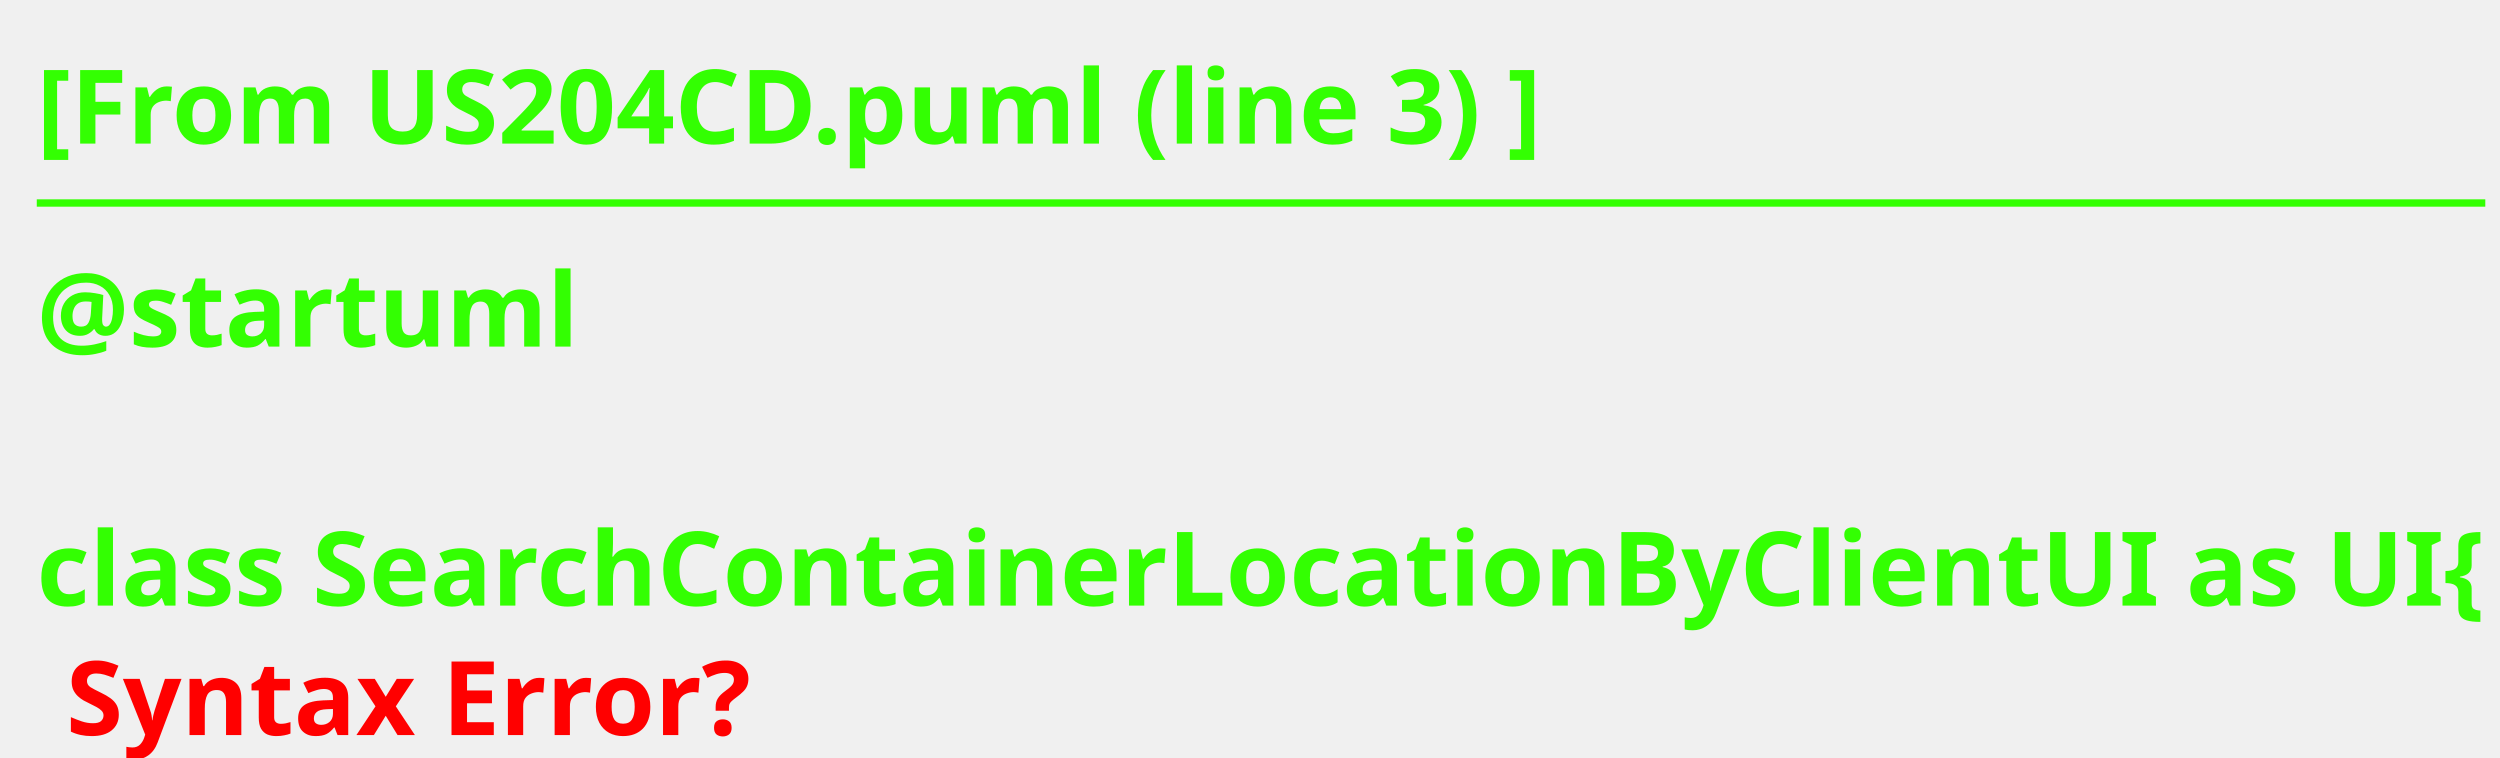
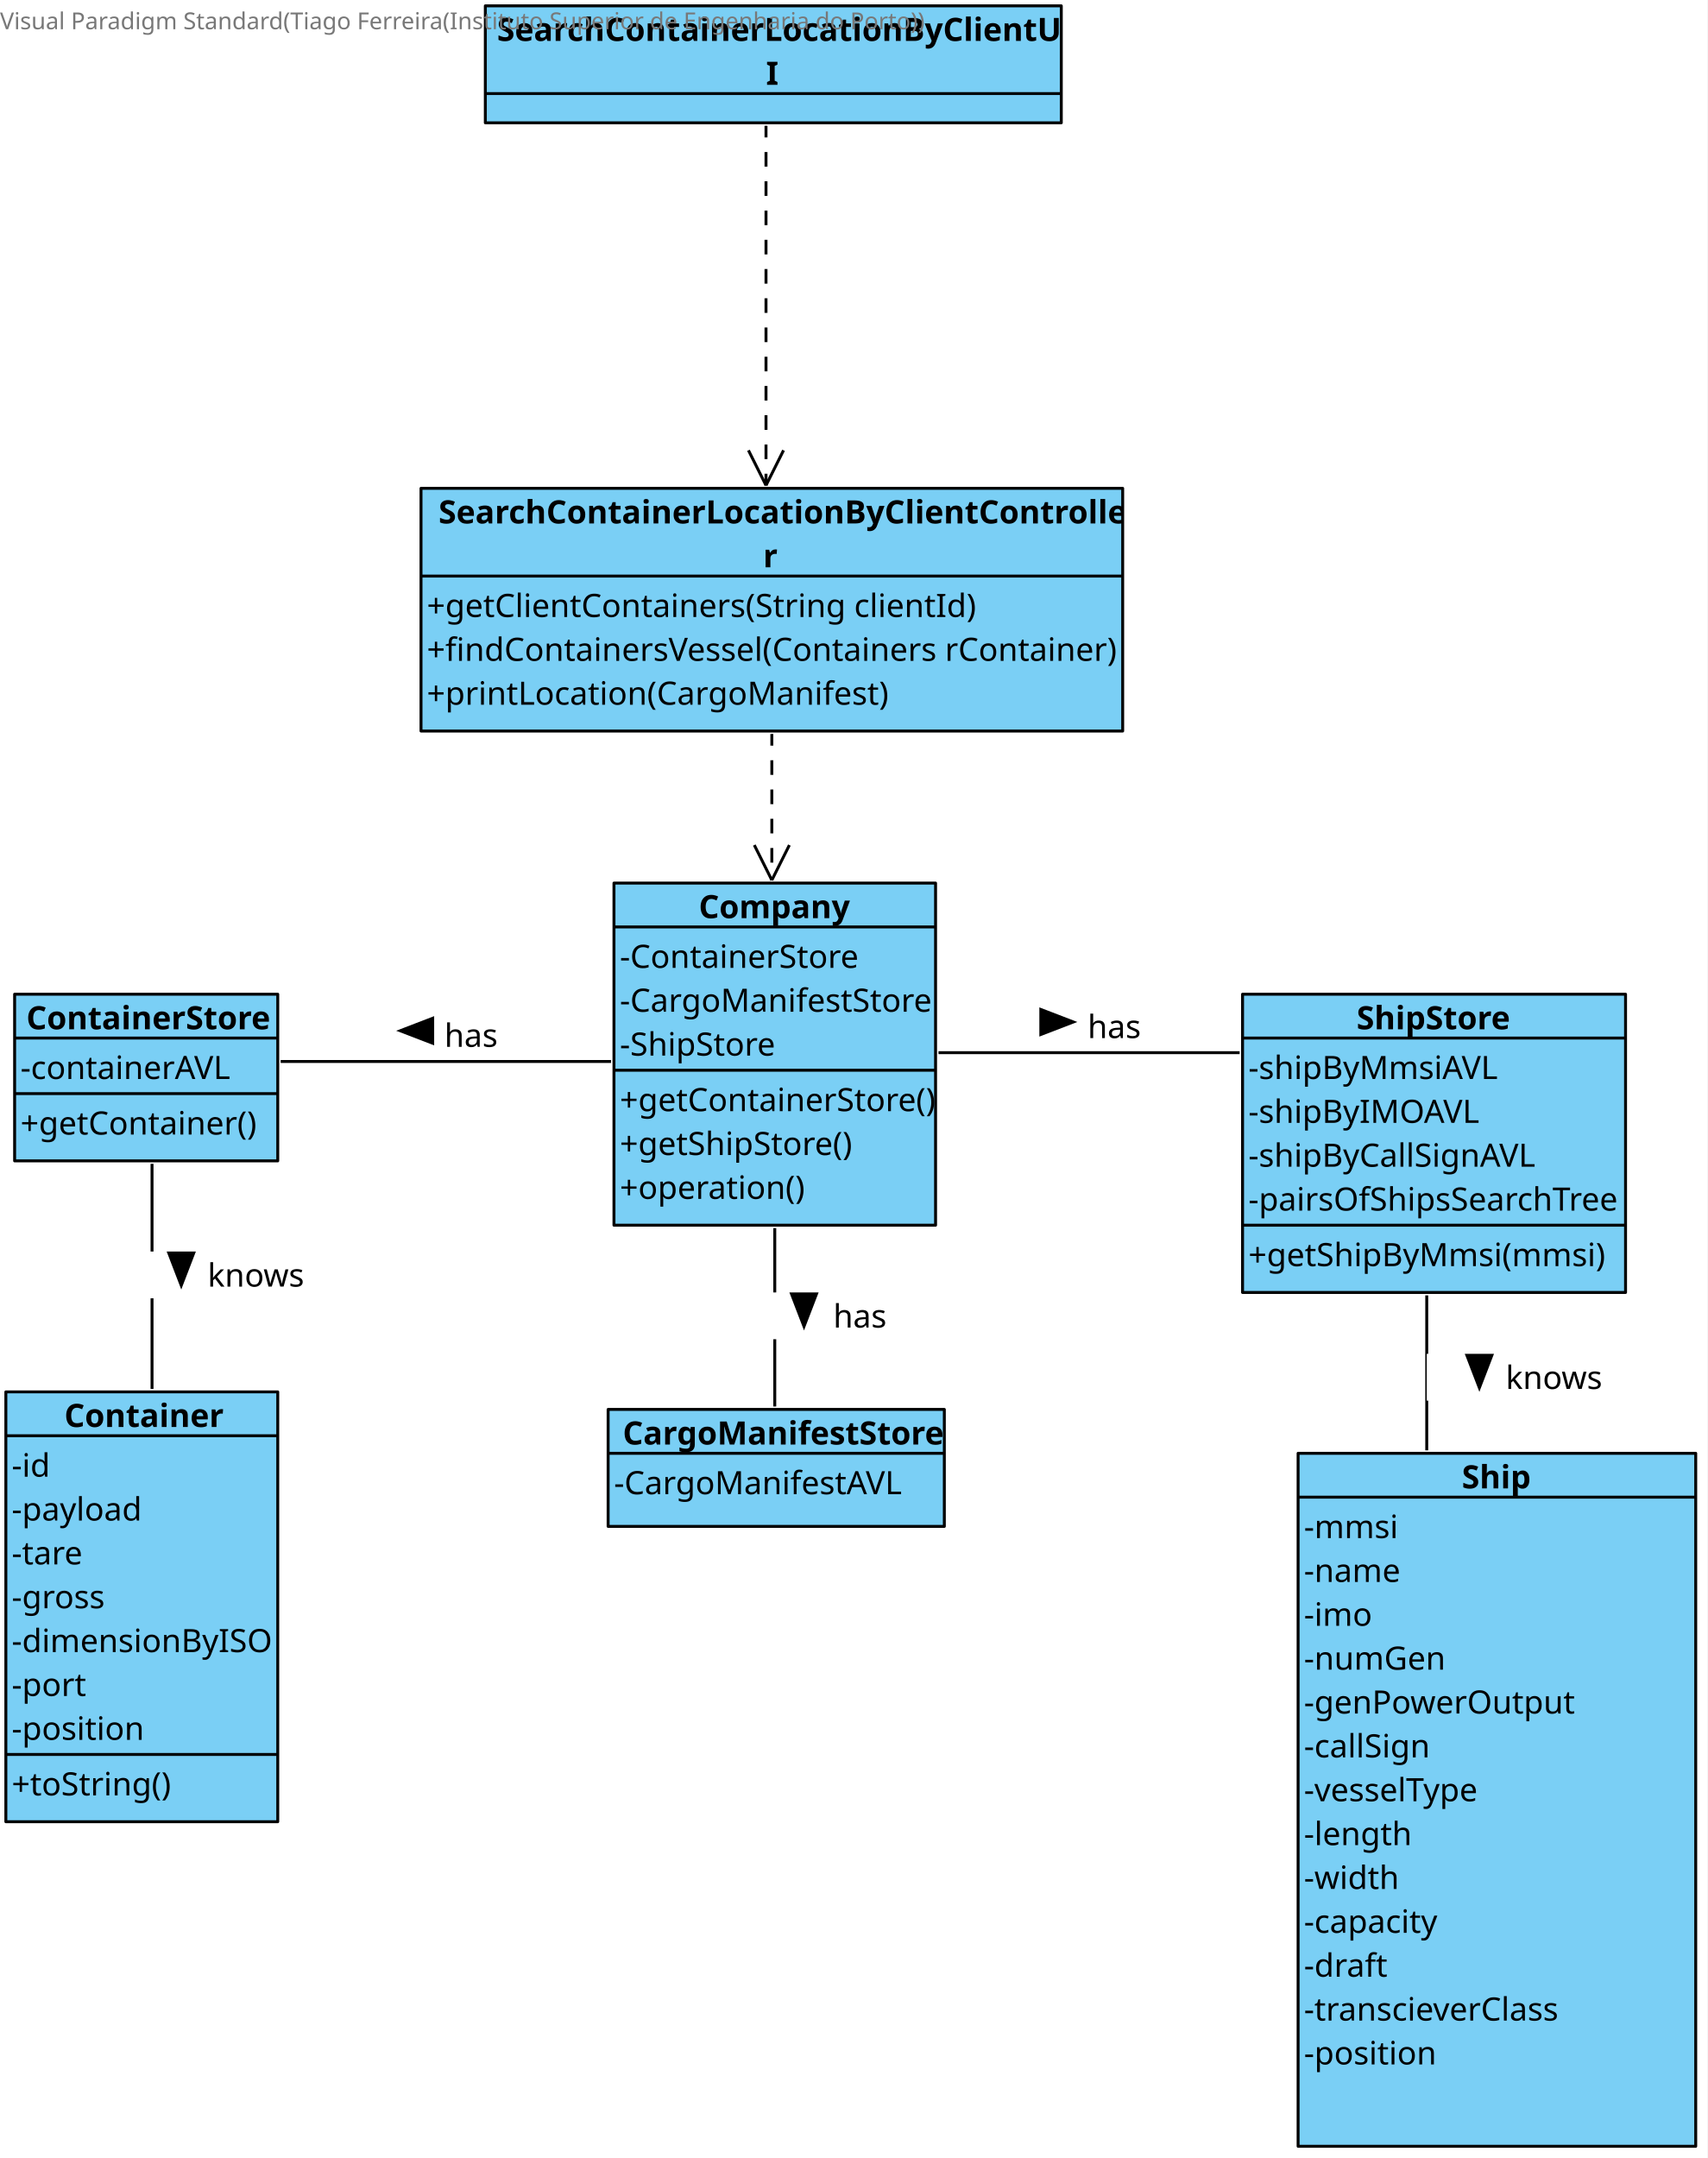
- <svg xmlns="http://www.w3.org/2000/svg" contentScriptType="application/ecmascript" contentStyleType="text/css" height="103px" preserveAspectRatio="none" style="width:340px;height:103px;background:#000000;" version="1.1" viewBox="0 0 340 103" width="340px" zoomAndPan="magnify">
-   <defs />
+ <svg xmlns="http://www.w3.org/2000/svg" fill-opacity="0" color-rendering="auto" color-interpolation="auto" text-rendering="auto" stroke="rgb(0,0,0)" stroke-linecap="square" width="584" stroke-miterlimit="10" shape-rendering="auto" stroke-opacity="0" fill="rgb(0,0,0)" stroke-dasharray="none" font-weight="normal" stroke-width="1" height="738" font-family="'Dialog'" font-style="normal" stroke-linejoin="miter" font-size="12px" stroke-dashoffset="0" image-rendering="auto">
+   <defs id="genericDefs" />
  <g>
-     <text fill="#33FF02" font-family="sans-serif" font-size="14" font-weight="bold" lengthAdjust="spacingAndGlyphs" textLength="207" x="5" y="19.533">[From US204CD.puml (line 3) ]</text>
-     <line style="stroke: #33FF02; stroke-width: 1.0;" x1="5" x2="338" y1="27.609" y2="27.609" />
-     <text fill="#33FF02" font-family="sans-serif" font-size="14" font-weight="bold" lengthAdjust="spacingAndGlyphs" textLength="71" x="5" y="47.143">@startuml</text>
-     <text fill="#33FF02" font-family="sans-serif" font-size="14" font-weight="bold" lengthAdjust="spacingAndGlyphs" textLength="0" x="9" y="64.752" />
-     <text fill="#33FF02" font-family="sans-serif" font-size="14" font-weight="bold" lengthAdjust="spacingAndGlyphs" textLength="333" x="5" y="82.361">class SearchContainerLocationByClientUI as UI{</text>
-     <text fill="#33FF02" font-family="sans-serif" font-size="14" font-weight="bold" lengthAdjust="spacingAndGlyphs" textLength="0" x="9" y="99.971" />
-     <text fill="#FF0000" font-family="sans-serif" font-size="14" font-weight="bold" lengthAdjust="spacingAndGlyphs" textLength="95" x="9" y="99.971">Syntax Error?</text>
+     <defs id="defs1">
+       <clipPath clipPathUnits="userSpaceOnUse" id="clipPath1">
+         <path d="M-7 -7 L208 -7 L208 51 L-7 51 L-7 -7 Z" />
+       </clipPath>
+       <clipPath clipPathUnits="userSpaceOnUse" id="clipPath2">
+         <path d="M0 0 L0 10 L197 10 L197 0 Z" />
+       </clipPath>
+       <clipPath clipPathUnits="userSpaceOnUse" id="clipPath3">
+         <path d="M0 0 L0 30 L197 30 L197 0 Z" />
+       </clipPath>
+       <clipPath clipPathUnits="userSpaceOnUse" id="clipPath4">
+         <path d="M-7 -7 L251 -7 L251 94 L-7 94 L-7 -7 Z" />
+       </clipPath>
+       <clipPath clipPathUnits="userSpaceOnUse" id="clipPath5">
+         <path d="M0 0 L0 53 L240 53 L240 0 Z" />
+       </clipPath>
+       <clipPath clipPathUnits="userSpaceOnUse" id="clipPath6">
+         <path d="M0 0 L0 30 L240 30 L240 0 Z" />
+       </clipPath>
+       <clipPath clipPathUnits="userSpaceOnUse" id="clipPath7">
+         <path d="M-7 -7 L121 -7 L121 128 L-7 128 L-7 -7 Z" />
+       </clipPath>
+       <clipPath clipPathUnits="userSpaceOnUse" id="clipPath8">
+         <path d="M0 0 L0 102 L110 102 L110 0 Z" />
+       </clipPath>
+       <clipPath clipPathUnits="userSpaceOnUse" id="clipPath9">
+         <path d="M0 0 L0 15 L110 15 L110 0 Z" />
+       </clipPath>
+       <clipPath clipPathUnits="userSpaceOnUse" id="clipPath10">
+         <path d="M-7 -7 L101 -7 L101 68 L-7 68 L-7 -7 Z" />
+       </clipPath>
+       <clipPath clipPathUnits="userSpaceOnUse" id="clipPath11">
+         <path d="M0 0 L0 42 L90 42 L90 0 Z" />
+       </clipPath>
+       <clipPath clipPathUnits="userSpaceOnUse" id="clipPath12">
+         <path d="M0 0 L0 15 L90 15 L90 0 Z" />
+       </clipPath>
+       <clipPath clipPathUnits="userSpaceOnUse" id="clipPath13">
+         <path d="M-7 -7 L142 -7 L142 113 L-7 113 L-7 -7 Z" />
+       </clipPath>
+       <clipPath clipPathUnits="userSpaceOnUse" id="clipPath14">
+         <path d="M0 0 L0 87 L131 87 L131 0 Z" />
+       </clipPath>
+       <clipPath clipPathUnits="userSpaceOnUse" id="clipPath15">
+         <path d="M0 0 L0 15 L131 15 L131 0 Z" />
+       </clipPath>
+       <clipPath clipPathUnits="userSpaceOnUse" id="clipPath16">
+         <path d="M-7 -7 L126 -7 L126 51 L-7 51 L-7 -7 Z" />
+       </clipPath>
+       <clipPath clipPathUnits="userSpaceOnUse" id="clipPath17">
+         <path d="M0 0 L0 25 L115 25 L115 0 Z" />
+       </clipPath>
+       <clipPath clipPathUnits="userSpaceOnUse" id="clipPath18">
+         <path d="M0 0 L0 15 L115 15 L115 0 Z" />
+       </clipPath>
+       <clipPath clipPathUnits="userSpaceOnUse" id="clipPath19">
+         <path d="M-7 -7 L147 -7 L147 248 L-7 248 L-7 -7 Z" />
+       </clipPath>
+       <clipPath clipPathUnits="userSpaceOnUse" id="clipPath20">
+         <path d="M0 0 L0 222 L136 222 L136 0 Z" />
+       </clipPath>
+       <clipPath clipPathUnits="userSpaceOnUse" id="clipPath21">
+         <path d="M0 0 L0 15 L136 15 L136 0 Z" />
+       </clipPath>
+       <clipPath clipPathUnits="userSpaceOnUse" id="clipPath22">
+         <path d="M-7 -7 L104 -7 L104 158 L-7 158 L-7 -7 Z" />
+       </clipPath>
+       <clipPath clipPathUnits="userSpaceOnUse" id="clipPath23">
+         <path d="M0 0 L0 132 L93 132 L93 0 Z" />
+       </clipPath>
+       <clipPath clipPathUnits="userSpaceOnUse" id="clipPath24">
+         <path d="M0 0 L0 15 L93 15 L93 0 Z" />
+       </clipPath>
+       <clipPath clipPathUnits="userSpaceOnUse" id="clipPath25">
+         <path d="M0 0 L104 0 L104 227 L0 227 L0 0 Z" />
+       </clipPath>
+       <clipPath clipPathUnits="userSpaceOnUse" id="clipPath26">
+         <path d="M0 0 L0 227 L104 227 L104 0 Z" />
+       </clipPath>
+       <clipPath clipPathUnits="userSpaceOnUse" id="clipPath27">
+         <path d="M0 0 L104 0 L104 154 L0 154 L0 0 Z" />
+       </clipPath>
+       <clipPath clipPathUnits="userSpaceOnUse" id="clipPath28">
+         <path d="M0 0 L0 154 L104 154 L104 0 Z" />
+       </clipPath>
+       <clipPath clipPathUnits="userSpaceOnUse" id="clipPath29">
+         <path d="M0 0 L104 0 L104 165 L0 165 L0 0 Z" />
+       </clipPath>
+       <clipPath clipPathUnits="userSpaceOnUse" id="clipPath30">
+         <path d="M98 72 L98 88 L42 88 L42 72 ZM0 0 L0 165 L104 165 L104 0 Z" />
+       </clipPath>
+       <clipPath clipPathUnits="userSpaceOnUse" id="clipPath31">
+         <path d="M0 0 L207 0 L207 104 L0 104 L0 0 Z" />
+       </clipPath>
+       <clipPath clipPathUnits="userSpaceOnUse" id="clipPath32">
+         <path d="M129 33 L129 49 L73 49 L73 33 ZM0 0 L0 104 L207 104 L207 0 Z" />
+       </clipPath>
+       <clipPath clipPathUnits="userSpaceOnUse" id="clipPath33">
+         <path d="M0 0 L217 0 L217 104 L0 104 L0 0 Z" />
+       </clipPath>
+       <clipPath clipPathUnits="userSpaceOnUse" id="clipPath34">
+         <path d="M134 33 L134 49 L78 49 L78 33 ZM0 0 L0 104 L217 104 L217 0 Z" />
+       </clipPath>
+       <clipPath clipPathUnits="userSpaceOnUse" id="clipPath35">
+         <path d="M0 0 L104 0 L104 157 L0 157 L0 0 Z" />
+       </clipPath>
+       <clipPath clipPathUnits="userSpaceOnUse" id="clipPath36">
+         <path d="M0 0 L0 157 L104 157 L104 86 L50 86 L50 70 L104 70 L104 0 Z" />
+       </clipPath>
+       <clipPath clipPathUnits="userSpaceOnUse" id="clipPath37">
+         <path d="M0 0 L104 0 L104 181 L0 181 L0 0 Z" />
+       </clipPath>
+       <clipPath clipPathUnits="userSpaceOnUse" id="clipPath38">
+         <path d="M0 0 L0 181 L104 181 L104 96 L42 96 L42 80 L104 80 L104 0 Z" />
+       </clipPath>
+       <clipPath clipPathUnits="userSpaceOnUse" id="clipPath39">
+         <path d="M-70 -16 L140 -16 L140 32 L-70 32 L-70 -16 Z" />
+       </clipPath>
+       <clipPath clipPathUnits="userSpaceOnUse" id="clipPath40">
+         <path d="M-80 -16 L130 -16 L130 32 L-80 32 L-80 -16 Z" />
+       </clipPath>
+       <clipPath clipPathUnits="userSpaceOnUse" id="clipPath41">
+         <path d="M-56 -16 L112 -16 L112 32 L-56 32 L-56 -16 Z" />
+       </clipPath>
+       <clipPath clipPathUnits="userSpaceOnUse" id="clipPath42">
+         <path d="M-66 -16 L102 -16 L102 32 L-66 32 L-66 -16 Z" />
+       </clipPath>
+     </defs>
+     <g fill="white" text-rendering="geometricPrecision" fill-opacity="1" stroke-opacity="1" stroke="white">
+       <rect x="0" width="584" height="738" y="0" stroke="none" />
+     </g>
+     <g font-size="11px" transform="translate(166,2)" fill-opacity="1" fill="rgb(122,207,245)" text-rendering="geometricPrecision" image-rendering="optimizeQuality" font-family="sans-serif" stroke="rgb(122,207,245)" font-weight="bold" stroke-opacity="1">
+       <rect x="0" width="197" height="40" y="0" clip-path="url(#clipPath1)" stroke="none" />
+     </g>
+     <g fill-opacity="1" text-rendering="geometricPrecision" stroke="black" stroke-linecap="butt" transform="translate(166,2)" stroke-miterlimit="0" stroke-opacity="1" fill="black" font-weight="bold" font-family="sans-serif" stroke-linejoin="round" font-size="11px" image-rendering="optimizeQuality">
+       <rect fill="none" x="0" width="197" height="40" y="0" clip-path="url(#clipPath1)" />
+       <line y2="30" fill="none" x1="0" clip-path="url(#clipPath1)" x2="197" y1="30" />
+     </g>
+     <g font-size="11px" transform="translate(166,2)" fill-opacity="1" fill="black" text-rendering="geometricPrecision" image-rendering="optimizeQuality" font-family="sans-serif" stroke="black" font-weight="bold" stroke-opacity="1">
+       <text x="4" xml:space="preserve" y="12" clip-path="url(#clipPath3)" stroke="none">SearchContainerLocationByClientU</text>
+       <text x="96" xml:space="preserve" y="27" clip-path="url(#clipPath3)" stroke="none">I</text>
+     </g>
+     <g font-size="11px" transform="translate(144,167)" fill-opacity="1" fill="rgb(122,207,245)" text-rendering="geometricPrecision" image-rendering="optimizeQuality" font-family="sans-serif" stroke="rgb(122,207,245)" font-weight="bold" stroke-opacity="1">
+       <rect x="0" width="240" height="83" y="0" clip-path="url(#clipPath4)" stroke="none" />
+     </g>
+     <g fill-opacity="1" text-rendering="geometricPrecision" stroke="black" stroke-linecap="butt" transform="translate(144,167)" stroke-miterlimit="0" stroke-opacity="1" fill="black" font-weight="bold" font-family="sans-serif" stroke-linejoin="round" font-size="11px" image-rendering="optimizeQuality">
+       <rect fill="none" x="0" width="240" height="83" y="0" clip-path="url(#clipPath4)" />
+       <line y2="30" fill="none" x1="0" clip-path="url(#clipPath4)" x2="240" y1="30" />
+     </g>
+     <g font-size="11px" transform="matrix(1,0,0,1,144,197)" fill-opacity="1" fill="black" text-rendering="geometricPrecision" image-rendering="optimizeQuality" font-family="sans-serif" stroke="black" stroke-opacity="1">
+       <text x="2" xml:space="preserve" y="14" clip-path="url(#clipPath5)" stroke="none">+getClientContainers(String clientId)</text>
+     </g>
+     <g font-size="11px" transform="matrix(1,0,0,1,144,197)" fill-opacity="1" fill="black" text-rendering="geometricPrecision" image-rendering="optimizeQuality" font-family="sans-serif" stroke="black" stroke-opacity="1">
+       <text x="2" xml:space="preserve" y="29" clip-path="url(#clipPath5)" stroke="none">+findContainersVessel(Containers rContainer)</text>
+     </g>
+     <g font-size="11px" transform="matrix(1,0,0,1,144,197)" fill-opacity="1" fill="black" text-rendering="geometricPrecision" image-rendering="optimizeQuality" font-family="sans-serif" stroke="black" stroke-opacity="1">
+       <text x="2" xml:space="preserve" y="44" clip-path="url(#clipPath5)" stroke="none">+printLocation(CargoManifest)</text>
+     </g>
+     <g font-size="11px" transform="translate(144,167)" fill-opacity="1" fill="black" text-rendering="geometricPrecision" image-rendering="optimizeQuality" font-family="sans-serif" stroke="black" font-weight="bold" stroke-opacity="1">
+       <text x="6" xml:space="preserve" y="12" clip-path="url(#clipPath6)" stroke="none">SearchContainerLocationByClientControlle</text>
+       <text x="117" xml:space="preserve" y="27" clip-path="url(#clipPath6)" stroke="none">r</text>
+     </g>
+     <g font-size="11px" transform="translate(210,302)" fill-opacity="1" fill="rgb(122,207,245)" text-rendering="geometricPrecision" image-rendering="optimizeQuality" font-family="sans-serif" stroke="rgb(122,207,245)" font-weight="bold" stroke-opacity="1">
+       <rect x="0" width="110" height="117" y="0" clip-path="url(#clipPath7)" stroke="none" />
+     </g>
+     <g fill-opacity="1" text-rendering="geometricPrecision" stroke="black" stroke-linecap="butt" transform="translate(210,302)" stroke-miterlimit="0" stroke-opacity="1" fill="black" font-weight="bold" font-family="sans-serif" stroke-linejoin="round" font-size="11px" image-rendering="optimizeQuality">
+       <rect fill="none" x="0" width="110" height="117" y="0" clip-path="url(#clipPath7)" />
+       <line y2="15" fill="none" x1="0" clip-path="url(#clipPath7)" x2="110" y1="15" />
+     </g>
+     <g font-size="11px" transform="matrix(1,0,0,1,210,317)" fill-opacity="1" fill="black" text-rendering="geometricPrecision" image-rendering="optimizeQuality" font-family="sans-serif" stroke="black" stroke-opacity="1">
+       <text x="2" xml:space="preserve" y="14" clip-path="url(#clipPath8)" stroke="none">-ContainerStore</text>
+     </g>
+     <g font-size="11px" transform="matrix(1,0,0,1,210,317)" fill-opacity="1" fill="black" text-rendering="geometricPrecision" image-rendering="optimizeQuality" font-family="sans-serif" stroke="black" stroke-opacity="1">
+       <text x="2" xml:space="preserve" y="29" clip-path="url(#clipPath8)" stroke="none">-CargoManifestStore</text>
+     </g>
+     <g font-size="11px" transform="matrix(1,0,0,1,210,317)" fill-opacity="1" fill="black" text-rendering="geometricPrecision" image-rendering="optimizeQuality" font-family="sans-serif" stroke="black" stroke-opacity="1">
+       <text x="2" xml:space="preserve" y="44" clip-path="url(#clipPath8)" stroke="none">-ShipStore</text>
+       <line stroke-linecap="butt" clip-path="url(#clipPath8)" fill="none" x1="0" x2="110" y1="49" y2="49" stroke-linejoin="bevel" stroke-miterlimit="0" />
+     </g>
+     <g font-size="11px" transform="matrix(1,0,0,1,210,317)" fill-opacity="1" fill="black" text-rendering="geometricPrecision" image-rendering="optimizeQuality" font-family="sans-serif" stroke="black" stroke-opacity="1">
+       <text x="2" xml:space="preserve" y="63" clip-path="url(#clipPath8)" stroke="none">+getContainerStore()</text>
+     </g>
+     <g font-size="11px" transform="matrix(1,0,0,1,210,317)" fill-opacity="1" fill="black" text-rendering="geometricPrecision" image-rendering="optimizeQuality" font-family="sans-serif" stroke="black" stroke-opacity="1">
+       <text x="2" xml:space="preserve" y="78" clip-path="url(#clipPath8)" stroke="none">+getShipStore()</text>
+     </g>
+     <g font-size="11px" transform="matrix(1,0,0,1,210,317)" fill-opacity="1" fill="black" text-rendering="geometricPrecision" image-rendering="optimizeQuality" font-family="sans-serif" stroke="black" stroke-opacity="1">
+       <text x="2" xml:space="preserve" y="93" clip-path="url(#clipPath8)" stroke="none">+operation()</text>
+     </g>
+     <g font-size="11px" transform="translate(210,302)" fill-opacity="1" fill="black" text-rendering="geometricPrecision" image-rendering="optimizeQuality" font-family="sans-serif" stroke="black" font-weight="bold" stroke-opacity="1">
+       <text x="29" xml:space="preserve" y="12" clip-path="url(#clipPath9)" stroke="none">Company</text>
+     </g>
+     <g font-size="11px" transform="translate(5,340)" fill-opacity="1" fill="rgb(122,207,245)" text-rendering="geometricPrecision" image-rendering="optimizeQuality" font-family="sans-serif" stroke="rgb(122,207,245)" font-weight="bold" stroke-opacity="1">
+       <rect x="0" width="90" height="57" y="0" clip-path="url(#clipPath10)" stroke="none" />
+     </g>
+     <g fill-opacity="1" text-rendering="geometricPrecision" stroke="black" stroke-linecap="butt" transform="translate(5,340)" stroke-miterlimit="0" stroke-opacity="1" fill="black" font-weight="bold" font-family="sans-serif" stroke-linejoin="round" font-size="11px" image-rendering="optimizeQuality">
+       <rect fill="none" x="0" width="90" height="57" y="0" clip-path="url(#clipPath10)" />
+       <line y2="15" fill="none" x1="0" clip-path="url(#clipPath10)" x2="90" y1="15" />
+     </g>
+     <g font-size="11px" transform="matrix(1,0,0,1,5,355)" fill-opacity="1" fill="black" text-rendering="geometricPrecision" image-rendering="optimizeQuality" font-family="sans-serif" stroke="black" stroke-opacity="1">
+       <text x="2" xml:space="preserve" y="14" clip-path="url(#clipPath11)" stroke="none">-containerAVL</text>
+     </g>
+     <g stroke-linecap="butt" font-size="11px" transform="matrix(1,0,0,1,5,355)" fill-opacity="1" fill="black" text-rendering="geometricPrecision" image-rendering="optimizeQuality" font-family="sans-serif" stroke-linejoin="bevel" stroke="black" stroke-opacity="1" stroke-miterlimit="0">
+       <line y2="19" fill="none" x1="0" clip-path="url(#clipPath11)" x2="90" y1="19" />
+     </g>
+     <g font-size="11px" transform="matrix(1,0,0,1,5,355)" fill-opacity="1" fill="black" text-rendering="geometricPrecision" image-rendering="optimizeQuality" font-family="sans-serif" stroke="black" stroke-opacity="1">
+       <text x="2" xml:space="preserve" y="33" clip-path="url(#clipPath11)" stroke="none">+getContainer()</text>
+     </g>
+     <g font-size="11px" transform="translate(5,340)" fill-opacity="1" fill="black" text-rendering="geometricPrecision" image-rendering="optimizeQuality" font-family="sans-serif" stroke="black" font-weight="bold" stroke-opacity="1">
+       <text x="4" xml:space="preserve" y="12" clip-path="url(#clipPath12)" stroke="none">ContainerStore</text>
+     </g>
+     <g font-size="11px" transform="translate(425,340)" fill-opacity="1" fill="rgb(122,207,245)" text-rendering="geometricPrecision" image-rendering="optimizeQuality" font-family="sans-serif" stroke="rgb(122,207,245)" font-weight="bold" stroke-opacity="1">
+       <rect x="0" width="131" height="102" y="0" clip-path="url(#clipPath13)" stroke="none" />
+     </g>
+     <g fill-opacity="1" text-rendering="geometricPrecision" stroke="black" stroke-linecap="butt" transform="translate(425,340)" stroke-miterlimit="0" stroke-opacity="1" fill="black" font-weight="bold" font-family="sans-serif" stroke-linejoin="round" font-size="11px" image-rendering="optimizeQuality">
+       <rect fill="none" x="0" width="131" height="102" y="0" clip-path="url(#clipPath13)" />
+       <line y2="15" fill="none" x1="0" clip-path="url(#clipPath13)" x2="131" y1="15" />
+     </g>
+     <g font-size="11px" transform="matrix(1,0,0,1,425,355)" fill-opacity="1" fill="black" text-rendering="geometricPrecision" image-rendering="optimizeQuality" font-family="sans-serif" stroke="black" stroke-opacity="1">
+       <text x="2" xml:space="preserve" y="14" clip-path="url(#clipPath14)" stroke="none">-shipByMmsiAVL</text>
+     </g>
+     <g font-size="11px" transform="matrix(1,0,0,1,425,355)" fill-opacity="1" fill="black" text-rendering="geometricPrecision" image-rendering="optimizeQuality" font-family="sans-serif" stroke="black" stroke-opacity="1">
+       <text x="2" xml:space="preserve" y="29" clip-path="url(#clipPath14)" stroke="none">-shipByIMOAVL</text>
+     </g>
+     <g font-size="11px" transform="matrix(1,0,0,1,425,355)" fill-opacity="1" fill="black" text-rendering="geometricPrecision" image-rendering="optimizeQuality" font-family="sans-serif" stroke="black" stroke-opacity="1">
+       <text x="2" xml:space="preserve" y="44" clip-path="url(#clipPath14)" stroke="none">-shipByCallSignAVL</text>
+     </g>
+     <g font-size="11px" transform="matrix(1,0,0,1,425,355)" fill-opacity="1" fill="black" text-rendering="geometricPrecision" image-rendering="optimizeQuality" font-family="sans-serif" stroke="black" stroke-opacity="1">
+       <text x="2" xml:space="preserve" y="59" clip-path="url(#clipPath14)" stroke="none">-pairsOfShipsSearchTree</text>
+       <line stroke-linecap="butt" clip-path="url(#clipPath14)" fill="none" x1="0" x2="131" y1="64" y2="64" stroke-linejoin="bevel" stroke-miterlimit="0" />
+     </g>
+     <g font-size="11px" transform="matrix(1,0,0,1,425,355)" fill-opacity="1" fill="black" text-rendering="geometricPrecision" image-rendering="optimizeQuality" font-family="sans-serif" stroke="black" stroke-opacity="1">
+       <text x="2" xml:space="preserve" y="78" clip-path="url(#clipPath14)" stroke="none">+getShipByMmsi(mmsi)</text>
+     </g>
+     <g font-size="11px" transform="translate(425,340)" fill-opacity="1" fill="black" text-rendering="geometricPrecision" image-rendering="optimizeQuality" font-family="sans-serif" stroke="black" font-weight="bold" stroke-opacity="1">
+       <text x="39" xml:space="preserve" y="12" clip-path="url(#clipPath15)" stroke="none">ShipStore</text>
+     </g>
+     <g font-size="11px" transform="translate(208,482)" fill-opacity="1" fill="rgb(122,207,245)" text-rendering="geometricPrecision" image-rendering="optimizeQuality" font-family="sans-serif" stroke="rgb(122,207,245)" font-weight="bold" stroke-opacity="1">
+       <rect x="0" width="115" height="40" y="0" clip-path="url(#clipPath16)" stroke="none" />
+     </g>
+     <g fill-opacity="1" text-rendering="geometricPrecision" stroke="black" stroke-linecap="butt" transform="translate(208,482)" stroke-miterlimit="0" stroke-opacity="1" fill="black" font-weight="bold" font-family="sans-serif" stroke-linejoin="round" font-size="11px" image-rendering="optimizeQuality">
+       <rect fill="none" x="0" width="115" height="40" y="0" clip-path="url(#clipPath16)" />
+       <line y2="15" fill="none" x1="0" clip-path="url(#clipPath16)" x2="115" y1="15" />
+     </g>
+     <g font-size="11px" transform="matrix(1,0,0,1,208,497)" fill-opacity="1" fill="black" text-rendering="geometricPrecision" image-rendering="optimizeQuality" font-family="sans-serif" stroke="black" stroke-opacity="1">
+       <text x="2" xml:space="preserve" y="14" clip-path="url(#clipPath17)" stroke="none">-CargoManifestAVL</text>
+     </g>
+     <g font-size="11px" transform="translate(208,482)" fill-opacity="1" fill="black" text-rendering="geometricPrecision" image-rendering="optimizeQuality" font-family="sans-serif" stroke="black" font-weight="bold" stroke-opacity="1">
+       <text x="5" xml:space="preserve" y="12" clip-path="url(#clipPath18)" stroke="none">CargoManifestStore</text>
+     </g>
+     <g font-size="11px" transform="translate(444,497)" fill-opacity="1" fill="rgb(122,207,245)" text-rendering="geometricPrecision" image-rendering="optimizeQuality" font-family="sans-serif" stroke="rgb(122,207,245)" font-weight="bold" stroke-opacity="1">
+       <rect x="0" width="136" height="237" y="0" clip-path="url(#clipPath19)" stroke="none" />
+     </g>
+     <g fill-opacity="1" text-rendering="geometricPrecision" stroke="black" stroke-linecap="butt" transform="translate(444,497)" stroke-miterlimit="0" stroke-opacity="1" fill="black" font-weight="bold" font-family="sans-serif" stroke-linejoin="round" font-size="11px" image-rendering="optimizeQuality">
+       <rect fill="none" x="0" width="136" height="237" y="0" clip-path="url(#clipPath19)" />
+       <line y2="15" fill="none" x1="0" clip-path="url(#clipPath19)" x2="136" y1="15" />
+     </g>
+     <g font-size="11px" transform="matrix(1,0,0,1,444,512)" fill-opacity="1" fill="black" text-rendering="geometricPrecision" image-rendering="optimizeQuality" font-family="sans-serif" stroke="black" stroke-opacity="1">
+       <text x="2" xml:space="preserve" y="14" clip-path="url(#clipPath20)" stroke="none">-mmsi</text>
+     </g>
+     <g font-size="11px" transform="matrix(1,0,0,1,444,512)" fill-opacity="1" fill="black" text-rendering="geometricPrecision" image-rendering="optimizeQuality" font-family="sans-serif" stroke="black" stroke-opacity="1">
+       <text x="2" xml:space="preserve" y="29" clip-path="url(#clipPath20)" stroke="none">-name</text>
+     </g>
+     <g font-size="11px" transform="matrix(1,0,0,1,444,512)" fill-opacity="1" fill="black" text-rendering="geometricPrecision" image-rendering="optimizeQuality" font-family="sans-serif" stroke="black" stroke-opacity="1">
+       <text x="2" xml:space="preserve" y="44" clip-path="url(#clipPath20)" stroke="none">-imo</text>
+     </g>
+     <g font-size="11px" transform="matrix(1,0,0,1,444,512)" fill-opacity="1" fill="black" text-rendering="geometricPrecision" image-rendering="optimizeQuality" font-family="sans-serif" stroke="black" stroke-opacity="1">
+       <text x="2" xml:space="preserve" y="59" clip-path="url(#clipPath20)" stroke="none">-numGen</text>
+     </g>
+     <g font-size="11px" transform="matrix(1,0,0,1,444,512)" fill-opacity="1" fill="black" text-rendering="geometricPrecision" image-rendering="optimizeQuality" font-family="sans-serif" stroke="black" stroke-opacity="1">
+       <text x="2" xml:space="preserve" y="74" clip-path="url(#clipPath20)" stroke="none">-genPowerOutput</text>
+     </g>
+     <g font-size="11px" transform="matrix(1,0,0,1,444,512)" fill-opacity="1" fill="black" text-rendering="geometricPrecision" image-rendering="optimizeQuality" font-family="sans-serif" stroke="black" stroke-opacity="1">
+       <text x="2" xml:space="preserve" y="89" clip-path="url(#clipPath20)" stroke="none">-callSign</text>
+     </g>
+     <g font-size="11px" transform="matrix(1,0,0,1,444,512)" fill-opacity="1" fill="black" text-rendering="geometricPrecision" image-rendering="optimizeQuality" font-family="sans-serif" stroke="black" stroke-opacity="1">
+       <text x="2" xml:space="preserve" y="104" clip-path="url(#clipPath20)" stroke="none">-vesselType</text>
+     </g>
+     <g font-size="11px" transform="matrix(1,0,0,1,444,512)" fill-opacity="1" fill="black" text-rendering="geometricPrecision" image-rendering="optimizeQuality" font-family="sans-serif" stroke="black" stroke-opacity="1">
+       <text x="2" xml:space="preserve" y="119" clip-path="url(#clipPath20)" stroke="none">-length</text>
+     </g>
+     <g font-size="11px" transform="matrix(1,0,0,1,444,512)" fill-opacity="1" fill="black" text-rendering="geometricPrecision" image-rendering="optimizeQuality" font-family="sans-serif" stroke="black" stroke-opacity="1">
+       <text x="2" xml:space="preserve" y="134" clip-path="url(#clipPath20)" stroke="none">-width</text>
+     </g>
+     <g font-size="11px" transform="matrix(1,0,0,1,444,512)" fill-opacity="1" fill="black" text-rendering="geometricPrecision" image-rendering="optimizeQuality" font-family="sans-serif" stroke="black" stroke-opacity="1">
+       <text x="2" xml:space="preserve" y="149" clip-path="url(#clipPath20)" stroke="none">-capacity</text>
+     </g>
+     <g font-size="11px" transform="matrix(1,0,0,1,444,512)" fill-opacity="1" fill="black" text-rendering="geometricPrecision" image-rendering="optimizeQuality" font-family="sans-serif" stroke="black" stroke-opacity="1">
+       <text x="2" xml:space="preserve" y="164" clip-path="url(#clipPath20)" stroke="none">-draft</text>
+     </g>
+     <g font-size="11px" transform="matrix(1,0,0,1,444,512)" fill-opacity="1" fill="black" text-rendering="geometricPrecision" image-rendering="optimizeQuality" font-family="sans-serif" stroke="black" stroke-opacity="1">
+       <text x="2" xml:space="preserve" y="179" clip-path="url(#clipPath20)" stroke="none">-transcieverClass</text>
+     </g>
+     <g font-size="11px" transform="matrix(1,0,0,1,444,512)" fill-opacity="1" fill="black" text-rendering="geometricPrecision" image-rendering="optimizeQuality" font-family="sans-serif" stroke="black" stroke-opacity="1">
+       <text x="2" xml:space="preserve" y="194" clip-path="url(#clipPath20)" stroke="none">-position</text>
+     </g>
+     <g font-size="11px" transform="translate(444,497)" fill-opacity="1" fill="black" text-rendering="geometricPrecision" image-rendering="optimizeQuality" font-family="sans-serif" stroke="black" font-weight="bold" stroke-opacity="1">
+       <text x="56" xml:space="preserve" y="12" clip-path="url(#clipPath21)" stroke="none">Ship</text>
+     </g>
+     <g font-size="11px" transform="translate(2,476)" fill-opacity="1" fill="rgb(122,207,245)" text-rendering="geometricPrecision" image-rendering="optimizeQuality" font-family="sans-serif" stroke="rgb(122,207,245)" font-weight="bold" stroke-opacity="1">
+       <rect x="0" width="93" height="147" y="0" clip-path="url(#clipPath22)" stroke="none" />
+     </g>
+     <g fill-opacity="1" text-rendering="geometricPrecision" stroke="black" stroke-linecap="butt" transform="translate(2,476)" stroke-miterlimit="0" stroke-opacity="1" fill="black" font-weight="bold" font-family="sans-serif" stroke-linejoin="round" font-size="11px" image-rendering="optimizeQuality">
+       <rect fill="none" x="0" width="93" height="147" y="0" clip-path="url(#clipPath22)" />
+       <line y2="15" fill="none" x1="0" clip-path="url(#clipPath22)" x2="93" y1="15" />
+     </g>
+     <g font-size="11px" transform="matrix(1,0,0,1,2,491)" fill-opacity="1" fill="black" text-rendering="geometricPrecision" image-rendering="optimizeQuality" font-family="sans-serif" stroke="black" stroke-opacity="1">
+       <text x="2" xml:space="preserve" y="14" clip-path="url(#clipPath23)" stroke="none">-id</text>
+     </g>
+     <g font-size="11px" transform="matrix(1,0,0,1,2,491)" fill-opacity="1" fill="black" text-rendering="geometricPrecision" image-rendering="optimizeQuality" font-family="sans-serif" stroke="black" stroke-opacity="1">
+       <text x="2" xml:space="preserve" y="29" clip-path="url(#clipPath23)" stroke="none">-payload</text>
+     </g>
+     <g font-size="11px" transform="matrix(1,0,0,1,2,491)" fill-opacity="1" fill="black" text-rendering="geometricPrecision" image-rendering="optimizeQuality" font-family="sans-serif" stroke="black" stroke-opacity="1">
+       <text x="2" xml:space="preserve" y="44" clip-path="url(#clipPath23)" stroke="none">-tare</text>
+     </g>
+     <g font-size="11px" transform="matrix(1,0,0,1,2,491)" fill-opacity="1" fill="black" text-rendering="geometricPrecision" image-rendering="optimizeQuality" font-family="sans-serif" stroke="black" stroke-opacity="1">
+       <text x="2" xml:space="preserve" y="59" clip-path="url(#clipPath23)" stroke="none">-gross</text>
+     </g>
+     <g font-size="11px" transform="matrix(1,0,0,1,2,491)" fill-opacity="1" fill="black" text-rendering="geometricPrecision" image-rendering="optimizeQuality" font-family="sans-serif" stroke="black" stroke-opacity="1">
+       <text x="2" xml:space="preserve" y="74" clip-path="url(#clipPath23)" stroke="none">-dimensionByISO</text>
+     </g>
+     <g font-size="11px" transform="matrix(1,0,0,1,2,491)" fill-opacity="1" fill="black" text-rendering="geometricPrecision" image-rendering="optimizeQuality" font-family="sans-serif" stroke="black" stroke-opacity="1">
+       <text x="2" xml:space="preserve" y="89" clip-path="url(#clipPath23)" stroke="none">-port</text>
+     </g>
+     <g font-size="11px" transform="matrix(1,0,0,1,2,491)" fill-opacity="1" fill="black" text-rendering="geometricPrecision" image-rendering="optimizeQuality" font-family="sans-serif" stroke="black" stroke-opacity="1">
+       <text x="2" xml:space="preserve" y="104" clip-path="url(#clipPath23)" stroke="none">-position</text>
+       <line stroke-linecap="butt" clip-path="url(#clipPath23)" fill="none" x1="0" x2="93" y1="109" y2="109" stroke-linejoin="bevel" stroke-miterlimit="0" />
+     </g>
+     <g font-size="11px" transform="matrix(1,0,0,1,2,491)" fill-opacity="1" fill="black" text-rendering="geometricPrecision" image-rendering="optimizeQuality" font-family="sans-serif" stroke="black" stroke-opacity="1">
+       <text x="2" xml:space="preserve" y="123" clip-path="url(#clipPath23)" stroke="none">+toString()</text>
+     </g>
+     <g font-size="11px" transform="translate(2,476)" fill-opacity="1" fill="black" text-rendering="geometricPrecision" image-rendering="optimizeQuality" font-family="sans-serif" stroke="black" font-weight="bold" stroke-opacity="1">
+       <text x="20" xml:space="preserve" y="12" clip-path="url(#clipPath24)" stroke="none">Container</text>
+     </g>
+     <g fill-opacity="1" text-rendering="geometricPrecision" stroke="black" stroke-linecap="butt" transform="translate(212,-7)" stroke-opacity="1" fill="black" stroke-dasharray="5" font-family="sans-serif" stroke-linejoin="round" font-size="11px" stroke-dashoffset="1" image-rendering="optimizeQuality">
+       <line y2="173" fill="none" x1="50" clip-path="url(#clipPath26)" x2="50" y1="50" />
+       <line clip-path="url(#clipPath26)" stroke-dashoffset="0" fill="none" x1="50" x2="56" y1="173" y2="161" stroke-dasharray="none" />
+       <line clip-path="url(#clipPath26)" stroke-dashoffset="0" fill="none" x1="50" x2="44" y1="173" y2="161" stroke-dasharray="none" />
+     </g>
+     <g fill-opacity="1" text-rendering="geometricPrecision" stroke="black" stroke-linecap="butt" transform="translate(214,201)" stroke-opacity="1" fill="black" stroke-dasharray="5" font-family="sans-serif" stroke-linejoin="round" font-size="11px" stroke-dashoffset="1" image-rendering="optimizeQuality">
+       <line y2="100" fill="none" x1="50" clip-path="url(#clipPath28)" x2="50" y1="50" />
+       <line clip-path="url(#clipPath28)" stroke-dashoffset="0" fill="none" x1="50" x2="56" y1="100" y2="88" stroke-dasharray="none" />
+       <line clip-path="url(#clipPath28)" stroke-dashoffset="0" fill="none" x1="50" x2="44" y1="100" y2="88" stroke-dasharray="none" />
+     </g>
+     <g stroke-linecap="butt" font-size="11px" transform="translate(215,370)" fill-opacity="1" fill="black" text-rendering="geometricPrecision" image-rendering="optimizeQuality" font-family="sans-serif" stroke-linejoin="round" stroke="black" stroke-opacity="1">
+       <line y2="111" fill="none" x1="50" clip-path="url(#clipPath30)" x2="50" y1="50" />
+     </g>
+     <g stroke-linecap="butt" font-size="11px" transform="translate(271,310)" fill-opacity="1" fill="black" text-rendering="geometricPrecision" image-rendering="optimizeQuality" font-family="sans-serif" stroke-linejoin="round" stroke="black" stroke-opacity="1">
+       <line y2="50" fill="none" x1="50" clip-path="url(#clipPath32)" x2="153" y1="50" />
+     </g>
+     <g stroke-linecap="butt" font-size="11px" transform="translate(46,313)" fill-opacity="1" fill="black" text-rendering="geometricPrecision" image-rendering="optimizeQuality" font-family="sans-serif" stroke-linejoin="round" stroke="black" stroke-opacity="1">
+       <line y2="50" fill="none" x1="50" clip-path="url(#clipPath34)" x2="163" y1="50" />
+     </g>
+     <g stroke-linecap="butt" font-size="11px" transform="translate(438,393)" fill-opacity="1" fill="black" text-rendering="geometricPrecision" image-rendering="optimizeQuality" font-family="sans-serif" stroke-linejoin="round" stroke="black" stroke-opacity="1">
+       <line y2="103" fill="none" x1="50" clip-path="url(#clipPath36)" x2="50" y1="50" />
+     </g>
+     <g stroke-linecap="butt" font-size="11px" transform="translate(2,348)" fill-opacity="1" fill="black" text-rendering="geometricPrecision" image-rendering="optimizeQuality" font-family="sans-serif" stroke-linejoin="round" stroke="black" stroke-opacity="1">
+       <line y2="127" fill="none" x1="50" clip-path="url(#clipPath38)" x2="50" y1="50" />
+     </g>
+     <g font-size="11px" transform="translate(54,428)" fill-opacity="1" fill="black" text-rendering="geometricPrecision" image-rendering="optimizeQuality" font-family="sans-serif" stroke="black" stroke-opacity="1">
+       <path d="M8 13 L3 0 L13 0 Z" stroke="none" clip-path="url(#clipPath40)" />
+       <text x="27" xml:space="preserve" y="12" clip-path="url(#clipPath39)" transform="translate(-10,0)" stroke="none">knows</text>
+     </g>
+     <g font-size="11px" transform="translate(498,463)" fill-opacity="1" fill="black" text-rendering="geometricPrecision" image-rendering="optimizeQuality" font-family="sans-serif" stroke="black" stroke-opacity="1">
+       <path d="M8 13 L3 0 L13 0 Z" stroke="none" clip-path="url(#clipPath40)" />
+       <text x="27" xml:space="preserve" y="12" clip-path="url(#clipPath39)" transform="translate(-10,0)" stroke="none">knows</text>
+     </g>
+     <g font-size="11px" transform="translate(134,346)" fill-opacity="1" fill="black" text-rendering="geometricPrecision" image-rendering="optimizeQuality" font-family="sans-serif" stroke="black" stroke-opacity="1">
+       <path d="M1.5 6.5 L14.5 1.5 L14.5 11.5 Z" stroke="none" clip-path="url(#clipPath42)" />
+       <text x="28" xml:space="preserve" y="12" clip-path="url(#clipPath41)" transform="translate(-10,0)" stroke="none">has</text>
+     </g>
+     <g font-size="11px" transform="translate(354,343)" fill-opacity="1" fill="black" text-rendering="geometricPrecision" image-rendering="optimizeQuality" font-family="sans-serif" stroke="black" stroke-opacity="1">
+       <path d="M14.5 6.5 L1.5 11.5 L1.5 1.5 Z" stroke="none" clip-path="url(#clipPath42)" />
+       <text x="28" xml:space="preserve" y="12" clip-path="url(#clipPath41)" transform="translate(-10,0)" stroke="none">has</text>
+     </g>
+     <g font-size="11px" transform="translate(267,442)" fill-opacity="1" fill="black" text-rendering="geometricPrecision" image-rendering="optimizeQuality" font-family="sans-serif" stroke="black" stroke-opacity="1">
+       <path d="M8 13 L3 0 L13 0 Z" stroke="none" clip-path="url(#clipPath42)" />
+       <text x="28" xml:space="preserve" y="12" clip-path="url(#clipPath41)" transform="translate(-10,0)" stroke="none">has</text>
+     </g>
+     <g font-size="8px" fill-opacity="1" fill="rgb(120,120,120)" text-rendering="geometricPrecision" image-rendering="optimizeQuality" stroke="rgb(120,120,120)" stroke-opacity="1">
+       <text x="0" xml:space="preserve" y="10" stroke="none">Visual Paradigm Standard(Tiago Ferreira(Instituto Superior de Engenharia do Porto))</text>
+     </g>
  </g>
</svg>
